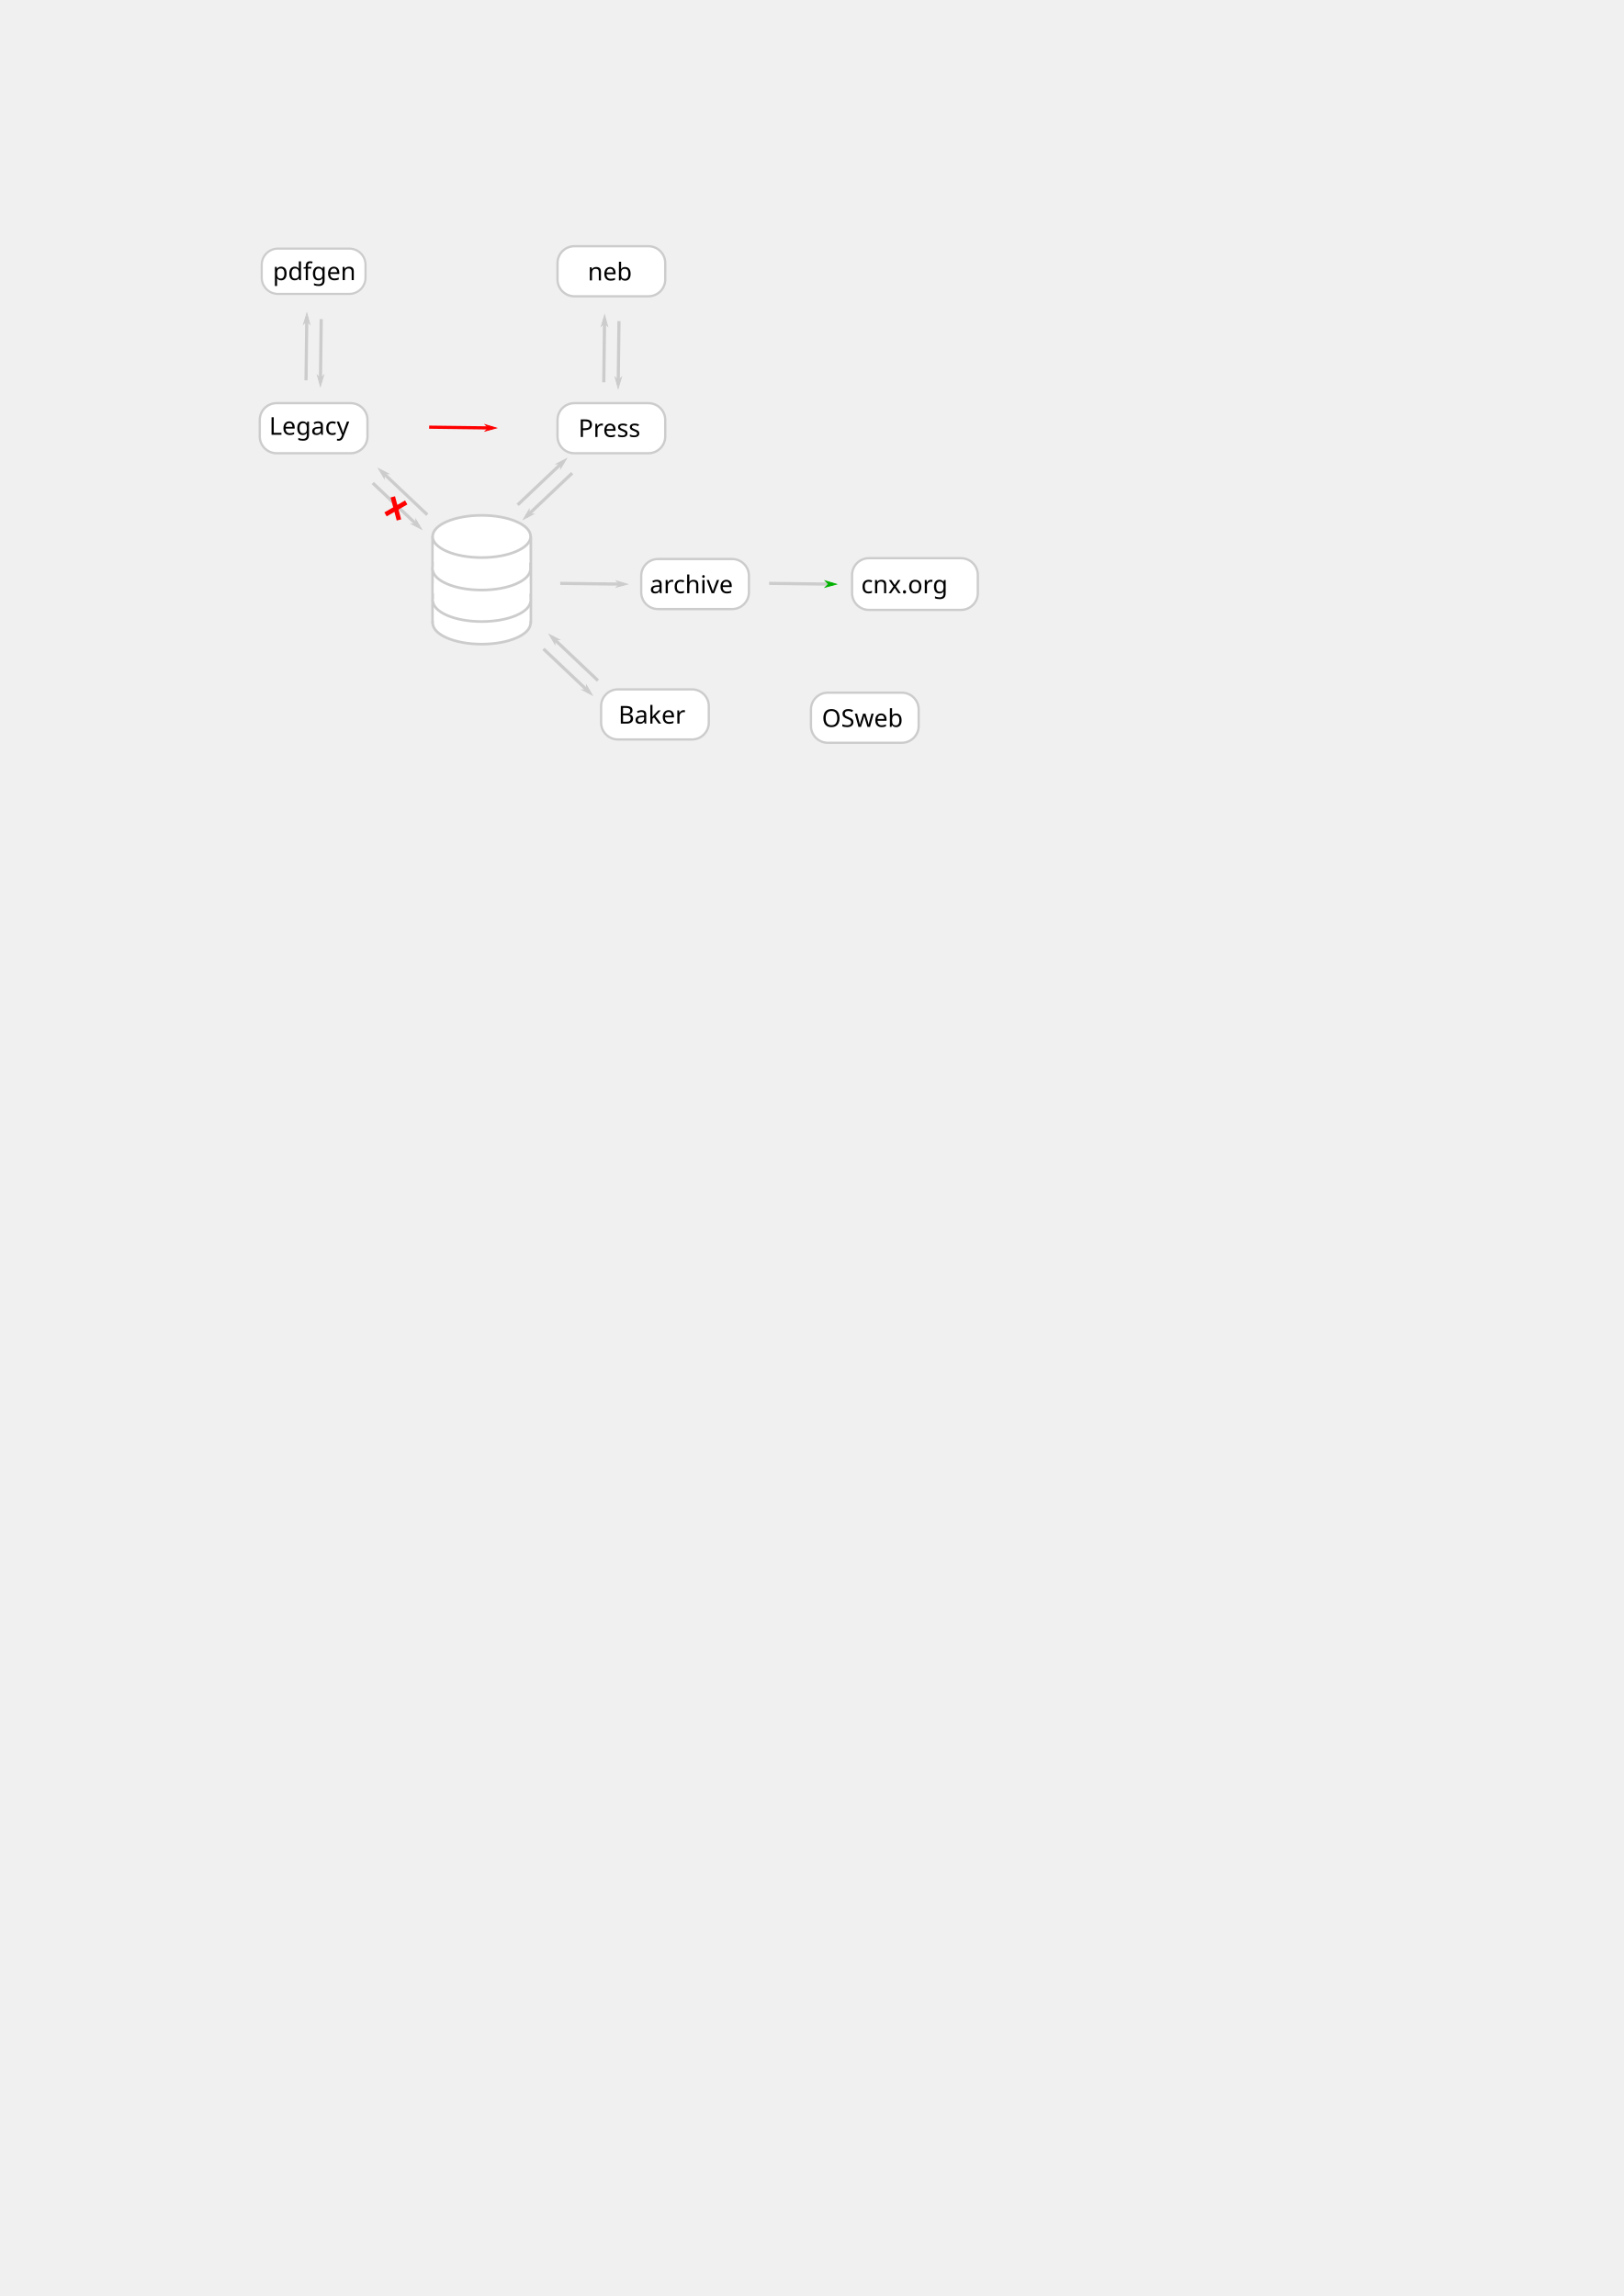
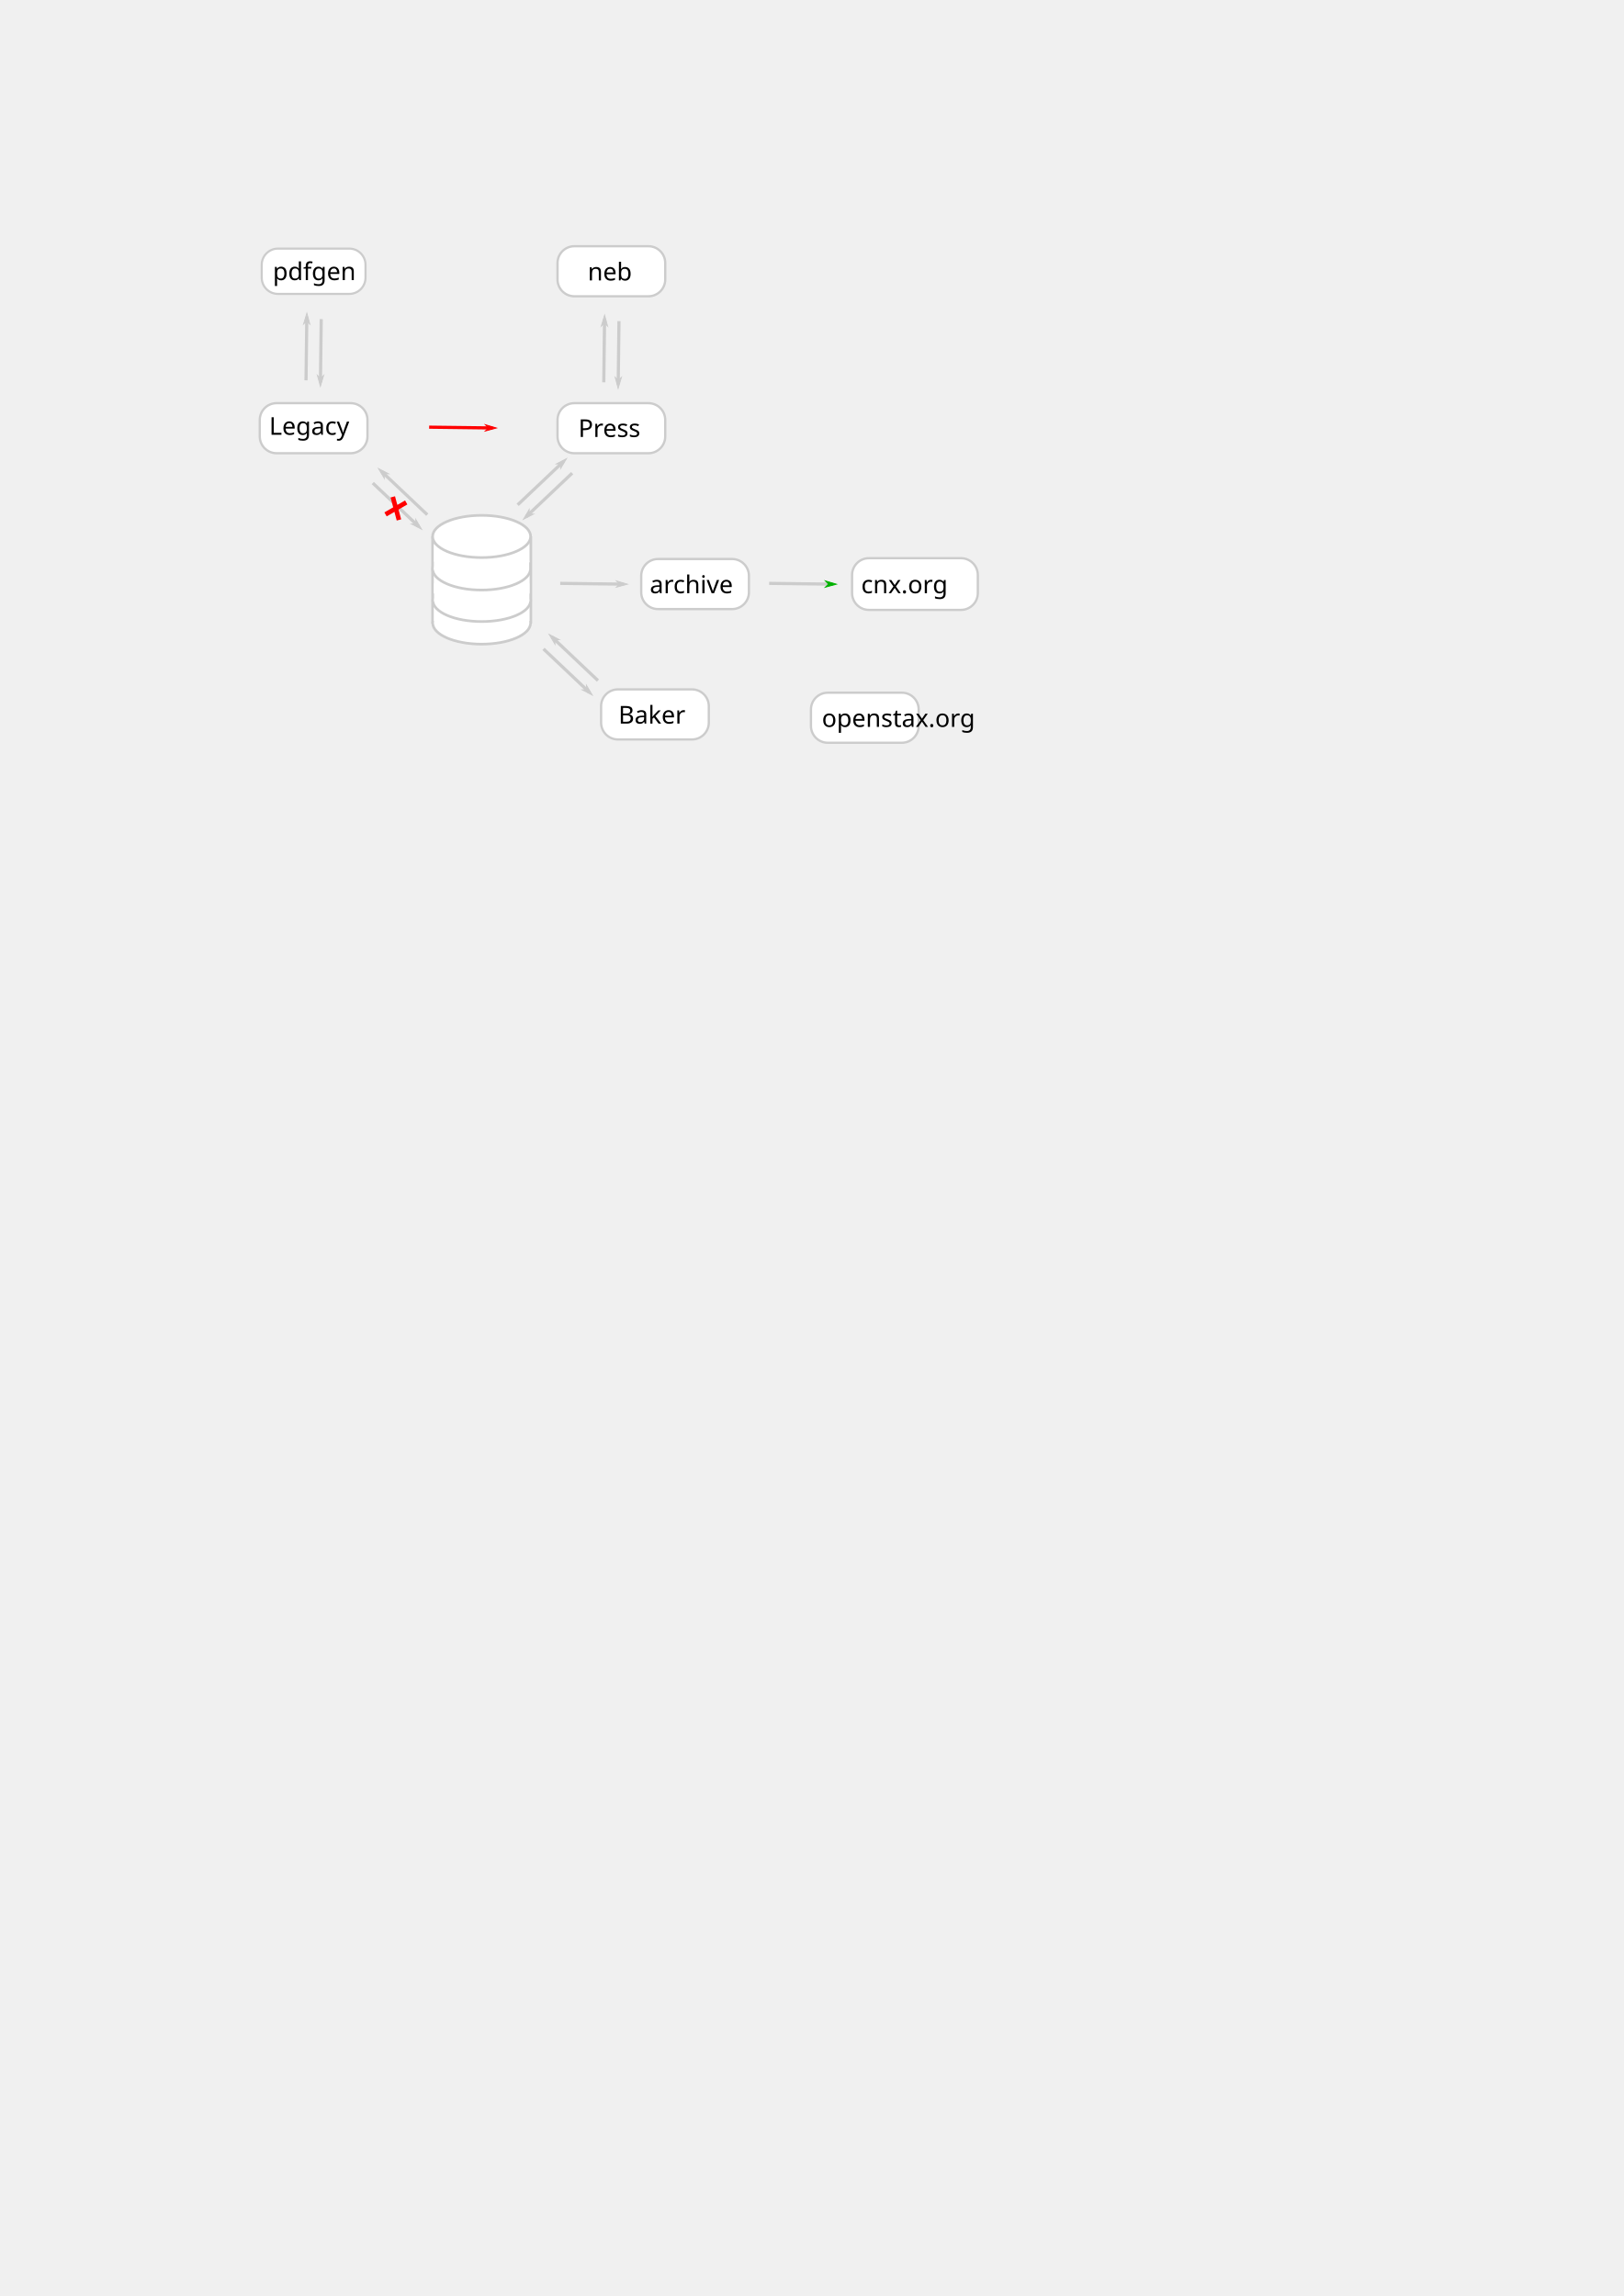
<svg xmlns="http://www.w3.org/2000/svg" width="210mm" height="297mm" viewBox="0 0 744.094 1052.362" id="svg5309" version="1.1">
  <defs id="defs5311">
    <marker orient="auto" refY="0" refX="0" id="Arrow1Sstart-0-8-9" style="overflow:visible">
      <path id="path4426-3-7-1" d="M 0,0 5,-5 -12.5,0 5,5 0,0 Z" style="fill:#cccccc;fill-opacity:1;fill-rule:evenodd;stroke:#cccccc;stroke-width:1pt;stroke-opacity:1" transform="matrix(0.2,0,0,0.2,1.2,0)" />
    </marker>
    <marker orient="auto" refY="0" refX="0" id="Arrow1Sstart-34-9-2" style="overflow:visible">
      <path id="path4426-9-20-7" d="M 0,0 5,-5 -12.5,0 5,5 0,0 Z" style="fill:#cccccc;fill-opacity:1;fill-rule:evenodd;stroke:#cccccc;stroke-width:1pt;stroke-opacity:1" transform="matrix(0.2,0,0,0.2,1.2,0)" />
    </marker>
    <marker orient="auto" refY="0" refX="0" id="Arrow1Sstart-0-0-2-0" style="overflow:visible">
      <path id="path4426-3-0-3-9" d="M 0,0 5,-5 -12.5,0 5,5 0,0 Z" style="fill:#cccccc;fill-opacity:1;fill-rule:evenodd;stroke:#cccccc;stroke-width:1pt;stroke-opacity:1" transform="matrix(0.2,0,0,0.2,1.2,0)" />
    </marker>
    <marker orient="auto" refY="0" refX="0" id="Arrow1Sstart-34-5-75-3" style="overflow:visible">
      <path id="path4426-9-2-9-6" d="M 0,0 5,-5 -12.5,0 5,5 0,0 Z" style="fill:#cccccc;fill-opacity:1;fill-rule:evenodd;stroke:#cccccc;stroke-width:1pt;stroke-opacity:1" transform="matrix(0.2,0,0,0.2,1.2,0)" />
    </marker>
    <marker orient="auto" refY="0" refX="0" id="Arrow1Sstart-0-0-4-2-0" style="overflow:visible">
      <path id="path4426-3-0-2-2-6" d="M 0,0 5,-5 -12.5,0 5,5 0,0 Z" style="fill:#cccccc;fill-opacity:1;fill-rule:evenodd;stroke:#cccccc;stroke-width:1pt;stroke-opacity:1" transform="matrix(0.2,0,0,0.2,1.2,0)" />
    </marker>
    <marker orient="auto" refY="0" refX="0" id="Arrow1Sstart-34-5-3-89-26" style="overflow:visible">
      <path id="path4426-9-2-8-7-18" d="M 0,0 5,-5 -12.5,0 5,5 0,0 Z" style="fill:#cccccc;fill-opacity:1;fill-rule:evenodd;stroke:#cccccc;stroke-width:1pt;stroke-opacity:1" transform="matrix(0.2,0,0,0.2,1.2,0)" />
    </marker>
    <marker orient="auto" refY="0" refX="0" id="Arrow1Sstart-2-36-7" style="overflow:visible">
      <path id="path4426-23-1-92" d="M 0,0 5,-5 -12.5,0 5,5 0,0 Z" style="fill:#cccccc;fill-opacity:1;fill-rule:evenodd;stroke:#cccccc;stroke-width:1pt;stroke-opacity:1" transform="matrix(0.2,0,0,0.2,1.2,0)" />
    </marker>
    <marker orient="auto" refY="0" refX="0" id="Arrow1Sstart-0-08-2-02" style="overflow:visible">
      <path id="path4426-3-9-93-3" d="M 0,0 5,-5 -12.5,0 5,5 0,0 Z" style="fill:#cccccc;fill-opacity:1;fill-rule:evenodd;stroke:#cccccc;stroke-width:1pt;stroke-opacity:1" transform="matrix(0.2,0,0,0.2,1.2,0)" />
    </marker>
    <marker orient="auto" refY="0" refX="0" id="Arrow1Sstart-34-5-3-3-19-7" style="overflow:visible">
      <path id="path4426-9-2-8-4-4-59" d="M 0,0 5,-5 -12.5,0 5,5 0,0 Z" style="fill:#cccccc;fill-opacity:1;fill-rule:evenodd;stroke:#cccccc;stroke-width:1pt;stroke-opacity:1" transform="matrix(0.2,0,0,0.2,1.2,0)" />
    </marker>
    <marker orient="auto" refY="0" refX="0" id="Arrow1Sstart-34-5-2-7-2" style="overflow:visible">
      <path id="path4426-9-2-4-8-2" d="M 0,0 5,-5 -12.5,0 5,5 0,0 Z" style="fill:#cccccc;fill-opacity:1;fill-rule:evenodd;stroke:#cccccc;stroke-width:1pt;stroke-opacity:1" transform="matrix(0.2,0,0,0.2,1.2,0)" />
    </marker>
    <marker orient="auto" refY="0" refX="0" id="Arrow1Sstart-0-0-4-5-4-8" style="overflow:visible">
      <path id="path4426-3-0-2-1-5-9" d="M 0,0 5,-5 -12.5,0 5,5 0,0 Z" style="fill:#cccccc;fill-opacity:1;fill-rule:evenodd;stroke:#cccccc;stroke-width:1pt;stroke-opacity:1" transform="matrix(0.2,0,0,0.2,1.2,0)" />
    </marker>
    <marker orient="auto" refY="0" refX="0" id="Arrow1Sstart-0-8" style="overflow:visible">
      <path id="path4426-3-7" d="M 0,0 5,-5 -12.5,0 5,5 0,0 Z" style="fill:#cccccc;fill-opacity:1;fill-rule:evenodd;stroke:#cccccc;stroke-width:1pt;stroke-opacity:1" transform="matrix(0.2,0,0,0.2,1.2,0)" />
    </marker>
    <marker orient="auto" refY="0" refX="0" id="Arrow1Sstart-34-9" style="overflow:visible">
      <path id="path4426-9-20" d="M 0,0 5,-5 -12.5,0 5,5 0,0 Z" style="fill:#cccccc;fill-opacity:1;fill-rule:evenodd;stroke:#cccccc;stroke-width:1pt;stroke-opacity:1" transform="matrix(0.2,0,0,0.2,1.2,0)" />
    </marker>
    <marker orient="auto" refY="0" refX="0" id="Arrow1Sstart-0-0-2" style="overflow:visible">
      <path id="path4426-3-0-3" d="M 0,0 5,-5 -12.5,0 5,5 0,0 Z" style="fill:#cccccc;fill-opacity:1;fill-rule:evenodd;stroke:#cccccc;stroke-width:1pt;stroke-opacity:1" transform="matrix(0.2,0,0,0.2,1.2,0)" />
    </marker>
    <marker orient="auto" refY="0" refX="0" id="Arrow1Sstart-34-5-75" style="overflow:visible">
      <path id="path4426-9-2-9" d="M 0,0 5,-5 -12.5,0 5,5 0,0 Z" style="fill:#cccccc;fill-opacity:1;fill-rule:evenodd;stroke:#cccccc;stroke-width:1pt;stroke-opacity:1" transform="matrix(0.2,0,0,0.2,1.2,0)" />
    </marker>
    <marker orient="auto" refY="0" refX="0" id="Arrow1Sstart-0-0-4-2" style="overflow:visible">
      <path id="path4426-3-0-2-2" d="M 0,0 5,-5 -12.5,0 5,5 0,0 Z" style="fill:#cccccc;fill-opacity:1;fill-rule:evenodd;stroke:#cccccc;stroke-width:1pt;stroke-opacity:1" transform="matrix(0.2,0,0,0.2,1.2,0)" />
    </marker>
    <marker orient="auto" refY="0" refX="0" id="Arrow1Sstart-34-5-3-89" style="overflow:visible">
      <path id="path4426-9-2-8-7" d="M 0,0 5,-5 -12.5,0 5,5 0,0 Z" style="fill:#cccccc;fill-opacity:1;fill-rule:evenodd;stroke:#cccccc;stroke-width:1pt;stroke-opacity:1" transform="matrix(0.2,0,0,0.2,1.2,0)" />
    </marker>
    <marker orient="auto" refY="0" refX="0" id="Arrow1Sstart-2-36" style="overflow:visible">
      <path id="path4426-23-1" d="M 0,0 5,-5 -12.5,0 5,5 0,0 Z" style="fill:#cccccc;fill-opacity:1;fill-rule:evenodd;stroke:#cccccc;stroke-width:1pt;stroke-opacity:1" transform="matrix(0.2,0,0,0.2,1.2,0)" />
    </marker>
    <marker orient="auto" refY="0" refX="0" id="Arrow1Sstart-0-08-2" style="overflow:visible">
      <path id="path4426-3-9-93" d="M 0,0 5,-5 -12.5,0 5,5 0,0 Z" style="fill:#cccccc;fill-opacity:1;fill-rule:evenodd;stroke:#cccccc;stroke-width:1pt;stroke-opacity:1" transform="matrix(0.2,0,0,0.2,1.2,0)" />
    </marker>
    <marker orient="auto" refY="0" refX="0" id="Arrow1Sstart-34-5-3-3-19" style="overflow:visible">
      <path id="path4426-9-2-8-4-4" d="M 0,0 5,-5 -12.5,0 5,5 0,0 Z" style="fill:#cccccc;fill-opacity:1;fill-rule:evenodd;stroke:#cccccc;stroke-width:1pt;stroke-opacity:1" transform="matrix(0.2,0,0,0.2,1.2,0)" />
    </marker>
    <marker orient="auto" refY="0" refX="0" id="Arrow1Sstart-34-5-2-7" style="overflow:visible">
      <path id="path4426-9-2-4-8" d="M 0,0 5,-5 -12.5,0 5,5 0,0 Z" style="fill:#cccccc;fill-opacity:1;fill-rule:evenodd;stroke:#cccccc;stroke-width:1pt;stroke-opacity:1" transform="matrix(0.2,0,0,0.2,1.2,0)" />
    </marker>
    <marker orient="auto" refY="0" refX="0" id="Arrow1Sstart-0-0-4-5-4" style="overflow:visible">
      <path id="path4426-3-0-2-1-5" d="M 0,0 5,-5 -12.5,0 5,5 0,0 Z" style="fill:#cccccc;fill-opacity:1;fill-rule:evenodd;stroke:#cccccc;stroke-width:1pt;stroke-opacity:1" transform="matrix(0.2,0,0,0.2,1.2,0)" />
    </marker>
    <marker orient="auto" refY="0" refX="0" id="Arrow1Sstart-34-5-3-89-7" style="overflow:visible">
      <path id="path4426-9-2-8-7-1" d="M 0,0 5,-5 -12.5,0 5,5 0,0 Z" style="fill:#00b100;fill-opacity:1;fill-rule:evenodd;stroke:#00b100;stroke-width:1pt;stroke-opacity:1" transform="matrix(0.2,0,0,0.2,1.2,0)" />
    </marker>
    <marker orient="auto" refY="0" refX="0" id="Arrow1Sstart-0-8-9-3" style="overflow:visible">
      <path id="path4426-3-7-1-6" d="M 0,0 5,-5 -12.5,0 5,5 0,0 Z" style="fill:#cccccc;fill-opacity:1;fill-rule:evenodd;stroke:#cccccc;stroke-width:1pt;stroke-opacity:1" transform="matrix(0.2,0,0,0.2,1.2,0)" />
    </marker>
    <marker orient="auto" refY="0" refX="0" id="Arrow1Sstart-34-9-2-7" style="overflow:visible">
      <path id="path4426-9-20-7-5" d="M 0,0 5,-5 -12.5,0 5,5 0,0 Z" style="fill:#cccccc;fill-opacity:1;fill-rule:evenodd;stroke:#cccccc;stroke-width:1pt;stroke-opacity:1" transform="matrix(0.2,0,0,0.2,1.2,0)" />
    </marker>
    <marker orient="auto" refY="0" refX="0" id="Arrow1Sstart-0-0-2-0-3" style="overflow:visible">
      <path id="path4426-3-0-3-9-5" d="M 0,0 5,-5 -12.5,0 5,5 0,0 Z" style="fill:#cccccc;fill-opacity:1;fill-rule:evenodd;stroke:#cccccc;stroke-width:1pt;stroke-opacity:1" transform="matrix(0.2,0,0,0.2,1.2,0)" />
    </marker>
    <marker orient="auto" refY="0" refX="0" id="Arrow1Sstart-34-5-75-3-6" style="overflow:visible">
      <path id="path4426-9-2-9-6-2" d="M 0,0 5,-5 -12.5,0 5,5 0,0 Z" style="fill:#cccccc;fill-opacity:1;fill-rule:evenodd;stroke:#cccccc;stroke-width:1pt;stroke-opacity:1" transform="matrix(0.2,0,0,0.2,1.2,0)" />
    </marker>
    <marker orient="auto" refY="0" refX="0" id="Arrow1Sstart-0-0-4-2-0-9" style="overflow:visible">
      <path id="path4426-3-0-2-2-6-1" d="M 0,0 5,-5 -12.5,0 5,5 0,0 Z" style="fill:#cccccc;fill-opacity:1;fill-rule:evenodd;stroke:#cccccc;stroke-width:1pt;stroke-opacity:1" transform="matrix(0.2,0,0,0.2,1.2,0)" />
    </marker>
    <marker orient="auto" refY="0" refX="0" id="Arrow1Sstart-34-5-3-89-26-2" style="overflow:visible">
      <path id="path4426-9-2-8-7-18-7" d="M 0,0 5,-5 -12.5,0 5,5 0,0 Z" style="fill:#cccccc;fill-opacity:1;fill-rule:evenodd;stroke:#cccccc;stroke-width:1pt;stroke-opacity:1" transform="matrix(0.2,0,0,0.2,1.2,0)" />
    </marker>
    <marker orient="auto" refY="0" refX="0" id="Arrow1Sstart-2-36-7-0" style="overflow:visible">
      <path id="path4426-23-1-92-9" d="M 0,0 5,-5 -12.5,0 5,5 0,0 Z" style="fill:#cccccc;fill-opacity:1;fill-rule:evenodd;stroke:#cccccc;stroke-width:1pt;stroke-opacity:1" transform="matrix(0.2,0,0,0.2,1.2,0)" />
    </marker>
    <marker orient="auto" refY="0" refX="0" id="Arrow1Sstart-0-08-2-02-3" style="overflow:visible">
      <path id="path4426-3-9-93-3-6" d="M 0,0 5,-5 -12.5,0 5,5 0,0 Z" style="fill:#cccccc;fill-opacity:1;fill-rule:evenodd;stroke:#cccccc;stroke-width:1pt;stroke-opacity:1" transform="matrix(0.2,0,0,0.2,1.2,0)" />
    </marker>
    <marker orient="auto" refY="0" refX="0" id="Arrow1Sstart-34-5-3-3-19-7-0" style="overflow:visible">
      <path id="path4426-9-2-8-4-4-59-6" d="M 0,0 5,-5 -12.5,0 5,5 0,0 Z" style="fill:#cccccc;fill-opacity:1;fill-rule:evenodd;stroke:#cccccc;stroke-width:1pt;stroke-opacity:1" transform="matrix(0.2,0,0,0.2,1.2,0)" />
    </marker>
    <marker orient="auto" refY="0" refX="0" id="Arrow1Sstart-34-5-2-7-2-2" style="overflow:visible">
      <path id="path4426-9-2-4-8-2-6" d="M 0,0 5,-5 -12.5,0 5,5 0,0 Z" style="fill:#cccccc;fill-opacity:1;fill-rule:evenodd;stroke:#cccccc;stroke-width:1pt;stroke-opacity:1" transform="matrix(0.2,0,0,0.2,1.2,0)" />
    </marker>
    <marker orient="auto" refY="0" refX="0" id="Arrow1Sstart-0-0-4-5-4-8-1" style="overflow:visible">
      <path id="path4426-3-0-2-1-5-9-8" d="M 0,0 5,-5 -12.5,0 5,5 0,0 Z" style="fill:#cccccc;fill-opacity:1;fill-rule:evenodd;stroke:#cccccc;stroke-width:1pt;stroke-opacity:1" transform="matrix(0.2,0,0,0.2,1.2,0)" />
    </marker>
    <marker orient="auto" refY="0" refX="0" id="Arrow1Sstart-0-8-7" style="overflow:visible">
      <path id="path4426-3-7-3" d="M 0,0 5,-5 -12.5,0 5,5 0,0 Z" style="fill:#cccccc;fill-opacity:1;fill-rule:evenodd;stroke:#cccccc;stroke-width:1pt;stroke-opacity:1" transform="matrix(0.2,0,0,0.2,1.2,0)" />
    </marker>
    <marker orient="auto" refY="0" refX="0" id="Arrow1Sstart-34-9-6" style="overflow:visible">
      <path id="path4426-9-20-5" d="M 0,0 5,-5 -12.5,0 5,5 0,0 Z" style="fill:#cccccc;fill-opacity:1;fill-rule:evenodd;stroke:#cccccc;stroke-width:1pt;stroke-opacity:1" transform="matrix(0.2,0,0,0.2,1.2,0)" />
    </marker>
    <marker orient="auto" refY="0" refX="0" id="Arrow1Sstart-0-0-2-6" style="overflow:visible">
      <path id="path4426-3-0-3-3" d="M 0,0 5,-5 -12.5,0 5,5 0,0 Z" style="fill:#cccccc;fill-opacity:1;fill-rule:evenodd;stroke:#cccccc;stroke-width:1pt;stroke-opacity:1" transform="matrix(0.2,0,0,0.2,1.2,0)" />
    </marker>
    <marker orient="auto" refY="0" refX="0" id="Arrow1Sstart-34-5-75-9" style="overflow:visible">
      <path id="path4426-9-2-9-4" d="M 0,0 5,-5 -12.5,0 5,5 0,0 Z" style="fill:#cccccc;fill-opacity:1;fill-rule:evenodd;stroke:#cccccc;stroke-width:1pt;stroke-opacity:1" transform="matrix(0.2,0,0,0.2,1.2,0)" />
    </marker>
    <marker orient="auto" refY="0" refX="0" id="Arrow1Sstart-0-0-4-2-8" style="overflow:visible">
      <path id="path4426-3-0-2-2-1" d="M 0,0 5,-5 -12.5,0 5,5 0,0 Z" style="fill:#cccccc;fill-opacity:1;fill-rule:evenodd;stroke:#cccccc;stroke-width:1pt;stroke-opacity:1" transform="matrix(0.2,0,0,0.2,1.2,0)" />
    </marker>
    <marker orient="auto" refY="0" refX="0" id="Arrow1Sstart-34-5-3-89-2" style="overflow:visible">
      <path id="path4426-9-2-8-7-9" d="M 0,0 5,-5 -12.5,0 5,5 0,0 Z" style="fill:#cccccc;fill-opacity:1;fill-rule:evenodd;stroke:#cccccc;stroke-width:1pt;stroke-opacity:1" transform="matrix(0.2,0,0,0.2,1.2,0)" />
    </marker>
    <marker orient="auto" refY="0" refX="0" id="Arrow1Sstart-2-36-3" style="overflow:visible">
      <path id="path4426-23-1-9" d="M 0,0 5,-5 -12.5,0 5,5 0,0 Z" style="fill:#cccccc;fill-opacity:1;fill-rule:evenodd;stroke:#cccccc;stroke-width:1pt;stroke-opacity:1" transform="matrix(0.2,0,0,0.2,1.2,0)" />
    </marker>
    <marker orient="auto" refY="0" refX="0" id="Arrow1Sstart-34-5-3-3-19-8" style="overflow:visible">
      <path id="path4426-9-2-8-4-4-5" d="M 0,0 5,-5 -12.5,0 5,5 0,0 Z" style="fill:#cccccc;fill-opacity:1;fill-rule:evenodd;stroke:#cccccc;stroke-width:1pt;stroke-opacity:1" transform="matrix(0.2,0,0,0.2,1.2,0)" />
    </marker>
    <marker orient="auto" refY="0" refX="0" id="Arrow1Sstart-34-5-2-7-0" style="overflow:visible">
      <path id="path4426-9-2-4-8-9" d="M 0,0 5,-5 -12.5,0 5,5 0,0 Z" style="fill:#cccccc;fill-opacity:1;fill-rule:evenodd;stroke:#cccccc;stroke-width:1pt;stroke-opacity:1" transform="matrix(0.2,0,0,0.2,1.2,0)" />
    </marker>
    <marker orient="auto" refY="0" refX="0" id="Arrow1Sstart-0-0-4-5-4-6" style="overflow:visible">
      <path id="path4426-3-0-2-1-5-3" d="M 0,0 5,-5 -12.5,0 5,5 0,0 Z" style="fill:#cccccc;fill-opacity:1;fill-rule:evenodd;stroke:#cccccc;stroke-width:1pt;stroke-opacity:1" transform="matrix(0.2,0,0,0.2,1.2,0)" />
    </marker>
    <marker orient="auto" refY="0" refX="0" id="Arrow1Sstart-34-5-3-89-7-8" style="overflow:visible">
      <path id="path4426-9-2-8-7-1-5" d="M 0,0 5,-5 -12.5,0 5,5 0,0 Z" style="fill:#00b100;fill-opacity:1;fill-rule:evenodd;stroke:#00b100;stroke-width:1pt;stroke-opacity:1" transform="matrix(0.2,0,0,0.2,1.2,0)" />
    </marker>
    <marker orient="auto" refY="0" refX="0" id="Arrow1Sstart-34-5-3-89-7-8-5" style="overflow:visible">
      <path id="path4426-9-2-8-7-1-5-1" d="M 0,0 5,-5 -12.5,0 5,5 0,0 Z" style="fill:#ff9800;fill-opacity:1;fill-rule:evenodd;stroke:#ff9800;stroke-width:1pt;stroke-opacity:1" transform="matrix(0.2,0,0,0.2,1.2,0)" />
    </marker>
    <marker orient="auto" refY="0" refX="0" id="Arrow1Sstart-34-5-3-89-7-8-5-0" style="overflow:visible">
      <path id="path4426-9-2-8-7-1-5-1-8" d="M 0,0 5,-5 -12.5,0 5,5 0,0 Z" style="fill:#ff9800;fill-opacity:1;fill-rule:evenodd;stroke:#ff9800;stroke-width:1pt;stroke-opacity:1" transform="matrix(0.2,0,0,0.2,1.2,0)" />
    </marker>
    <marker style="overflow:visible" id="marker14017-1-5" refX="0" refY="0" orient="auto">
      <path transform="scale(-0.6,-0.6)" d="M 8.719,4.034 -2.207,0.016 8.719,-4.002 c -1.745,2.372 -1.735,5.617 -6e-7,8.035 z" style="fill:#00b100;fill-opacity:1;fill-rule:evenodd;stroke:#00b100;stroke-width:0.625;stroke-linejoin:round;stroke-opacity:1" id="path14019-5-2" />
    </marker>
    <marker orient="auto" refY="0" refX="0" id="Arrow1Sstart-34-5-3-89-7-8-5-0-5" style="overflow:visible">
      <path id="path4426-9-2-8-7-1-5-1-8-11" d="M 0,0 5,-5 -12.5,0 5,5 0,0 Z" style="fill:#ff9800;fill-opacity:1;fill-rule:evenodd;stroke:#ff9800;stroke-width:1pt;stroke-opacity:1" transform="matrix(0.2,0,0,0.2,1.2,0)" />
    </marker>
    <marker orient="auto" refY="0" refX="0" id="marker5525" style="overflow:visible">
      <path id="path5527" d="M 0,0 5,-5 -12.5,0 5,5 0,0 Z" style="fill:#cccccc;fill-opacity:1;fill-rule:evenodd;stroke:#cccccc;stroke-width:1pt;stroke-opacity:1" transform="matrix(0.2,0,0,0.2,1.2,0)" />
    </marker>
    <marker style="overflow:visible" id="marker8457" refX="0" refY="0" orient="auto">
      <path transform="matrix(0.2,0,0,0.2,1.2,0)" style="fill:#cccccc;fill-opacity:1;fill-rule:evenodd;stroke:#cccccc;stroke-width:1pt;stroke-opacity:1" d="M 0,0 5,-5 -12.5,0 5,5 0,0 Z" id="path8459" />
    </marker>
    <marker style="overflow:visible" id="marker8951" refX="0" refY="0" orient="auto">
      <path transform="matrix(0.2,0,0,0.2,1.2,0)" style="fill:#cccccc;fill-opacity:1;fill-rule:evenodd;stroke:#cccccc;stroke-width:1pt;stroke-opacity:1" d="M 0,0 5,-5 -12.5,0 5,5 0,0 Z" id="path8953" />
    </marker>
    <marker orient="auto" refY="0" refX="0" id="marker8701" style="overflow:visible">
      <path id="path8703" d="M 0,0 5,-5 -12.5,0 5,5 0,0 Z" style="fill:#cccccc;fill-opacity:1;fill-rule:evenodd;stroke:#cccccc;stroke-width:1pt;stroke-opacity:1" transform="matrix(0.2,0,0,0.2,1.2,0)" />
    </marker>
    <marker orient="auto" refY="0" refX="0" id="Arrow1Sstart-34-5-7-3" style="overflow:visible">
      <path id="path4426-9-2-0-6" d="M 0,0 5,-5 -12.5,0 5,5 0,0 Z" style="fill:#cccccc;fill-opacity:1;fill-rule:evenodd;stroke:#cccccc;stroke-width:1pt;stroke-opacity:1" transform="matrix(0.2,0,0,0.2,1.2,0)" />
    </marker>
    <marker orient="auto" refY="0" refX="0" id="Arrow1Sstart-0-0-4-4-0" style="overflow:visible">
      <path id="path4426-3-0-2-8-6" d="M 0,0 5,-5 -12.5,0 5,5 0,0 Z" style="fill:#cccccc;fill-opacity:1;fill-rule:evenodd;stroke:#cccccc;stroke-width:1pt;stroke-opacity:1" transform="matrix(0.2,0,0,0.2,1.2,0)" />
    </marker>
    <marker style="overflow:visible" id="marker9475" refX="0" refY="0" orient="auto">
      <path transform="matrix(0.2,0,0,0.2,1.2,0)" style="fill:#cccccc;fill-opacity:1;fill-rule:evenodd;stroke:#cccccc;stroke-width:1pt;stroke-opacity:1" d="M 0,0 5,-5 -12.5,0 5,5 0,0 Z" id="path9477" />
    </marker>
    <marker orient="auto" refY="0" refX="0" id="Arrow1Sstart-2-3-2" style="overflow:visible">
      <path id="path4426-23-3-7" d="M 0,0 5,-5 -12.5,0 5,5 0,0 Z" style="fill:#cccccc;fill-opacity:1;fill-rule:evenodd;stroke:#cccccc;stroke-width:1pt;stroke-opacity:1" transform="matrix(0.2,0,0,0.2,1.2,0)" />
    </marker>
    <marker orient="auto" refY="0" refX="0" id="Arrow1Sstart-0-08-7-0" style="overflow:visible">
      <path id="path4426-3-9-9-9" d="M 0,0 5,-5 -12.5,0 5,5 0,0 Z" style="fill:#cccccc;fill-opacity:1;fill-rule:evenodd;stroke:#cccccc;stroke-width:1pt;stroke-opacity:1" transform="matrix(0.2,0,0,0.2,1.2,0)" />
    </marker>
    <marker orient="auto" refY="0" refX="0" id="marker9743" style="overflow:visible">
      <path id="path9745" d="M 0,0 5,-5 -12.5,0 5,5 0,0 Z" style="fill:#00b100;fill-opacity:1;fill-rule:evenodd;stroke:#00b100;stroke-width:1pt;stroke-opacity:1" transform="matrix(0.2,0,0,0.2,1.2,0)" />
    </marker>
    <marker orient="auto" refY="0" refX="0" id="Arrow1Sstart-34-5-2-1-3" style="overflow:visible">
      <path id="path4426-9-2-4-6-5" d="M 0,0 5,-5 -12.5,0 5,5 0,0 Z" style="fill:#cccccc;fill-opacity:1;fill-rule:evenodd;stroke:#cccccc;stroke-width:1pt;stroke-opacity:1" transform="matrix(0.2,0,0,0.2,1.2,0)" />
    </marker>
    <marker orient="auto" refY="0" refX="0" id="Arrow1Sstart-0-0-4-5-9-6" style="overflow:visible">
      <path id="path4426-3-0-2-1-8-2" d="M 0,0 5,-5 -12.5,0 5,5 0,0 Z" style="fill:#cccccc;fill-opacity:1;fill-rule:evenodd;stroke:#cccccc;stroke-width:1pt;stroke-opacity:1" transform="matrix(0.2,0,0,0.2,1.2,0)" />
    </marker>
    <marker orient="auto" refY="0" refX="0" id="marker9207" style="overflow:visible">
      <path id="path9209" d="M 0,0 5,-5 -12.5,0 5,5 0,0 Z" style="fill:#ff0000;fill-opacity:1;fill-rule:evenodd;stroke:#ff0000;stroke-width:1pt;stroke-opacity:1" transform="matrix(0.2,0,0,0.2,1.2,0)" />
    </marker>
  </defs>
  <g id="layer1">
    <g id="g8377" transform="translate(4.663347,-320.5807)">
      <g transform="matrix(0.5527885,0,0,0.5527885,125.6742,399.5208)" id="g4244-6">
        <ellipse ry="17.507" rx="40.553" cy="373.791" cx="163.508" id="path4136-9-0" style="color:#000000;clip-rule:nonzero;display:inline;overflow:visible;visibility:visible;opacity:1;isolation:auto;mix-blend-mode:normal;color-interpolation:sRGB;color-interpolation-filters:linearRGB;solid-color:#000000;solid-opacity:1;fill:#ffffff;fill-opacity:1;fill-rule:nonzero;stroke:#cccccc;stroke-width:2.187;stroke-linecap:butt;stroke-linejoin:miter;stroke-miterlimit:4;stroke-dasharray:none;stroke-dashoffset:0;stroke-opacity:1;color-rendering:auto;image-rendering:auto;shape-rendering:auto;text-rendering:auto;enable-background:accumulate" />
        <rect y="303.091" x="122.871" height="69.971" width="81.4" id="rect4153-6" style="color:#000000;clip-rule:nonzero;display:inline;overflow:visible;visibility:visible;opacity:1;isolation:auto;mix-blend-mode:normal;color-interpolation:sRGB;color-interpolation-filters:linearRGB;solid-color:#000000;solid-opacity:1;fill:#ffffff;fill-opacity:1;fill-rule:nonzero;stroke:#cccccc;stroke-width:2.229;stroke-linecap:butt;stroke-linejoin:miter;stroke-miterlimit:4;stroke-dasharray:none;stroke-dashoffset:0;stroke-opacity:1;color-rendering:auto;image-rendering:auto;shape-rendering:auto;text-rendering:auto;enable-background:accumulate" />
        <rect y="340.902" x="123.995" height="33.589" width="79.026" id="rect4153-3-4" style="color:#000000;clip-rule:nonzero;display:inline;overflow:visible;visibility:visible;opacity:1;isolation:auto;mix-blend-mode:normal;color-interpolation:sRGB;color-interpolation-filters:linearRGB;solid-color:#000000;solid-opacity:1;fill:#ffffff;fill-opacity:1;fill-rule:nonzero;stroke:none;stroke-width:2.229;stroke-linecap:butt;stroke-linejoin:miter;stroke-miterlimit:4;stroke-dasharray:none;stroke-dashoffset:0;stroke-opacity:1;color-rendering:auto;image-rendering:auto;shape-rendering:auto;text-rendering:auto;enable-background:accumulate" />
        <g id="g4208-9" transform="translate(-2.16395,11.48454)">
          <ellipse style="color:#000000;clip-rule:nonzero;display:inline;overflow:visible;visibility:visible;opacity:1;isolation:auto;mix-blend-mode:normal;color-interpolation:sRGB;color-interpolation-filters:linearRGB;solid-color:#000000;solid-opacity:1;fill:#ffffff;fill-opacity:1;fill-rule:nonzero;stroke:#cccccc;stroke-width:2.187;stroke-linecap:butt;stroke-linejoin:miter;stroke-miterlimit:4;stroke-dasharray:none;stroke-dashoffset:0;stroke-opacity:1;color-rendering:auto;image-rendering:auto;shape-rendering:auto;text-rendering:auto;enable-background:accumulate" id="path4136-9-2-9" cx="165.741" cy="343.569" rx="40.553" ry="17.507" />
          <rect style="color:#000000;clip-rule:nonzero;display:inline;overflow:visible;visibility:visible;opacity:1;isolation:auto;mix-blend-mode:normal;color-interpolation:sRGB;color-interpolation-filters:linearRGB;solid-color:#000000;solid-opacity:1;fill:#ffffff;fill-opacity:1;fill-rule:nonzero;stroke:none;stroke-width:2.229;stroke-linecap:butt;stroke-linejoin:miter;stroke-miterlimit:4;stroke-dasharray:none;stroke-dashoffset:0;stroke-opacity:1;color-rendering:auto;image-rendering:auto;shape-rendering:auto;text-rendering:auto;enable-background:accumulate" id="rect4153-3-6-0" width="79.026" height="33.589" x="126.227" y="310.68" />
        </g>
        <g id="g4220-8" transform="translate(90.3568,-9.47289)">
          <ellipse style="color:#000000;clip-rule:nonzero;display:inline;overflow:visible;visibility:visible;opacity:1;isolation:auto;mix-blend-mode:normal;color-interpolation:sRGB;color-interpolation-filters:linearRGB;solid-color:#000000;solid-opacity:1;fill:#ffffff;fill-opacity:1;fill-rule:nonzero;stroke:#cccccc;stroke-width:2.187;stroke-linecap:butt;stroke-linejoin:miter;stroke-miterlimit:4;stroke-dasharray:none;stroke-dashoffset:0;stroke-opacity:1;color-rendering:auto;image-rendering:auto;shape-rendering:auto;text-rendering:auto;enable-background:accumulate" id="path4136-9-8-9" cx="73.052" cy="338.395" rx="40.553" ry="17.507" />
          <rect style="color:#000000;clip-rule:nonzero;display:inline;overflow:visible;visibility:visible;opacity:1;isolation:auto;mix-blend-mode:normal;color-interpolation:sRGB;color-interpolation-filters:linearRGB;solid-color:#000000;solid-opacity:1;fill:#ffffff;fill-opacity:1;fill-rule:nonzero;stroke:none;stroke-width:2.229;stroke-linecap:butt;stroke-linejoin:miter;stroke-miterlimit:4;stroke-dasharray:none;stroke-dashoffset:0;stroke-opacity:1;color-rendering:auto;image-rendering:auto;shape-rendering:auto;text-rendering:auto;enable-background:accumulate" id="rect4153-3-7-3" width="79.026" height="20.837" x="33.539" y="318.258" />
        </g>
        <ellipse ry="17.506" rx="40.635" cy="302.005" cx="163.487" id="path4136-1" style="color:#000000;clip-rule:nonzero;display:inline;overflow:visible;visibility:visible;opacity:1;isolation:auto;mix-blend-mode:normal;color-interpolation:sRGB;color-interpolation-filters:linearRGB;solid-color:#000000;solid-opacity:1;fill:#ffffff;fill-opacity:1;fill-rule:nonzero;stroke:#cccccc;stroke-width:2.189;stroke-linecap:butt;stroke-linejoin:miter;stroke-miterlimit:4;stroke-dasharray:none;stroke-dashoffset:0;stroke-opacity:1;color-rendering:auto;image-rendering:auto;shape-rendering:auto;text-rendering:auto;enable-background:accumulate" />
      </g>
      <g transform="matrix(0.5527885,0,0,0.5527885,125.6742,394.5046)" id="g7557-4">
        <rect style="color:#000000;clip-rule:nonzero;display:inline;overflow:visible;visibility:visible;opacity:1;isolation:auto;mix-blend-mode:normal;color-interpolation:sRGB;color-interpolation-filters:linearRGB;solid-color:#000000;solid-opacity:1;fill:#ffffff;fill-opacity:1;fill-rule:nonzero;stroke:#cccccc;stroke-width:1.895;stroke-linecap:butt;stroke-linejoin:miter;stroke-miterlimit:4;stroke-dasharray:none;stroke-dashoffset:0;stroke-opacity:1;color-rendering:auto;image-rendering:auto;shape-rendering:auto;text-rendering:auto;enable-background:accumulate" id="rect4256-8" width="89.294" height="41.515" x="-20.433" y="200.553" rx="13.945" />
        <text xml:space="preserve" style="font-style:normal;font-weight:normal;font-size:20.403px;line-height:125%;font-family:sans-serif;text-align:start;letter-spacing:0px;word-spacing:0px;writing-mode:lr-tb;text-anchor:start;fill:#000000;fill-opacity:1;stroke:none;stroke-width:1px;stroke-linecap:butt;stroke-linejoin:miter;stroke-opacity:1" x="-12.647" y="226.781" id="text4258-96">
          <tspan id="tspan4260-77" x="-12.647" y="226.781">Legacy</tspan>
        </text>
      </g>
      <rect rx="7.709" y="638.074" x="366.974" height="22.949" width="49.361" id="rect4256-9-1" style="color:#000000;clip-rule:nonzero;display:inline;overflow:visible;visibility:visible;opacity:1;isolation:auto;mix-blend-mode:normal;color-interpolation:sRGB;color-interpolation-filters:linearRGB;solid-color:#000000;solid-opacity:1;fill:#ffffff;fill-opacity:1;fill-rule:nonzero;stroke:#cccccc;stroke-width:1.048;stroke-linecap:butt;stroke-linejoin:miter;stroke-miterlimit:4;stroke-dasharray:none;stroke-dashoffset:0;stroke-opacity:1;color-rendering:auto;image-rendering:auto;shape-rendering:auto;text-rendering:auto;enable-background:accumulate" />
      <rect rx="7.709" y="576.8" x="289.186" height="22.949" width="49.361" id="rect4256-6-2" style="color:#000000;clip-rule:nonzero;display:inline;overflow:visible;visibility:visible;opacity:1;isolation:auto;mix-blend-mode:normal;color-interpolation:sRGB;color-interpolation-filters:linearRGB;solid-color:#000000;solid-opacity:1;fill:#ffffff;fill-opacity:1;fill-rule:nonzero;stroke:#cccccc;stroke-width:1.048;stroke-linecap:butt;stroke-linejoin:miter;stroke-miterlimit:4;stroke-dasharray:none;stroke-dashoffset:0;stroke-opacity:1;color-rendering:auto;image-rendering:auto;shape-rendering:auto;text-rendering:auto;enable-background:accumulate" />
      <g id="g5756" transform="matrix(0.3803209,0,0,0.3803209,2.370292,184.0734)">
        <rect style="color:#000000;clip-rule:nonzero;display:inline;overflow:visible;visibility:visible;opacity:1;isolation:auto;mix-blend-mode:normal;color-interpolation:sRGB;color-interpolation-filters:linearRGB;solid-color:#000000;solid-opacity:1;fill:#ffffff;fill-opacity:1;fill-rule:nonzero;stroke:#cccccc;stroke-width:2.755;stroke-linecap:butt;stroke-linejoin:miter;stroke-miterlimit:4;stroke-dasharray:none;stroke-dashoffset:0;stroke-opacity:1;color-rendering:auto;image-rendering:auto;shape-rendering:auto;text-rendering:auto;enable-background:accumulate" id="rect4256-2-7" width="129.787" height="60.341" x="653.301" y="655.659" rx="20.268" />
        <text xml:space="preserve" style="font-style:normal;font-weight:normal;font-size:29.656px;line-height:125%;font-family:sans-serif;text-align:start;letter-spacing:0px;word-spacing:0px;writing-mode:lr-tb;text-anchor:start;fill:#000000;fill-opacity:1;stroke:none;stroke-width:1px;stroke-linecap:butt;stroke-linejoin:miter;stroke-opacity:1" x="689.712" y="696.885" id="text4258-3-2">
          <tspan id="tspan4260-7-1" x="689.712" y="696.885">neb</tspan>
        </text>
      </g>
      <g id="g5751" transform="matrix(0.3803209,0,0,0.3803209,2.370292,184.0734)">
        <rect style="color:#000000;clip-rule:nonzero;display:inline;overflow:visible;visibility:visible;opacity:1;isolation:auto;mix-blend-mode:normal;color-interpolation:sRGB;color-interpolation-filters:linearRGB;solid-color:#000000;solid-opacity:1;fill:#ffffff;fill-opacity:1;fill-rule:nonzero;stroke:#cccccc;stroke-width:2.755;stroke-linecap:butt;stroke-linejoin:miter;stroke-miterlimit:4;stroke-dasharray:none;stroke-dashoffset:0;stroke-opacity:1;color-rendering:auto;image-rendering:auto;shape-rendering:auto;text-rendering:auto;enable-background:accumulate" id="rect4256-3-3" width="129.787" height="60.341" x="653.301" y="844.799" rx="20.268" />
        <text xml:space="preserve" style="font-style:normal;font-weight:normal;font-size:29.656px;line-height:125%;font-family:sans-serif;text-align:start;letter-spacing:0px;word-spacing:0px;writing-mode:lr-tb;text-anchor:start;fill:#000000;fill-opacity:1;stroke:none;stroke-width:1px;stroke-linecap:butt;stroke-linejoin:miter;stroke-opacity:1" x="678.403" y="885.569" id="text4258-6-5">
          <tspan id="tspan4260-1-0" x="678.403" y="885.569">Press</tspan>
        </text>
      </g>
      <text id="text4258-5-9" y="592.479" x="293.11" style="font-style:normal;font-weight:normal;font-size:11.279px;line-height:125%;font-family:sans-serif;text-align:start;letter-spacing:0px;word-spacing:0px;writing-mode:lr-tb;text-anchor:start;fill:#000000;fill-opacity:1;stroke:none;stroke-width:1px;stroke-linecap:butt;stroke-linejoin:miter;stroke-opacity:1" xml:space="preserve">
        <tspan y="592.479" x="293.11" id="tspan4260-0-0">archive</tspan>
      </text>
      <g transform="matrix(0.5527885,0,0,0.5527885,122.7672,405.3347)" id="g7399-4">
        <rect style="color:#000000;clip-rule:nonzero;display:inline;overflow:visible;visibility:visible;opacity:1;isolation:auto;mix-blend-mode:normal;color-interpolation:sRGB;color-interpolation-filters:linearRGB;solid-color:#000000;solid-opacity:1;fill:#ffffff;fill-opacity:1;fill-rule:nonzero;stroke:#cccccc;stroke-width:1.895;stroke-linecap:butt;stroke-linejoin:miter;stroke-miterlimit:4;stroke-dasharray:none;stroke-dashoffset:0;stroke-opacity:1;color-rendering:auto;image-rendering:auto;shape-rendering:auto;text-rendering:auto;enable-background:accumulate" id="rect4256-4-0" width="89.294" height="41.515" x="267.793" y="418.284" rx="13.945" />
        <text xml:space="preserve" style="font-style:normal;font-weight:normal;font-size:20.403px;line-height:125%;font-family:sans-serif;text-align:start;letter-spacing:0px;word-spacing:0px;writing-mode:lr-tb;text-anchor:start;fill:#000000;fill-opacity:1;stroke:none;stroke-width:1px;stroke-linecap:butt;stroke-linejoin:miter;stroke-opacity:1" x="282.159" y="446.647" id="text4258-65-1">
          <tspan id="tspan4260-08-3" x="282.159" y="446.647">Baker</tspan>
        </text>
      </g>
      <g transform="matrix(0.5527885,0,0,0.5527885,169.2787,374.2883)" id="g6967-7">
        <rect style="color:#000000;clip-rule:nonzero;display:inline;overflow:visible;visibility:visible;opacity:1;isolation:auto;mix-blend-mode:normal;color-interpolation:sRGB;color-interpolation-filters:linearRGB;solid-color:#000000;solid-opacity:1;fill:#ffffff;fill-opacity:1;fill-rule:nonzero;stroke:#cccccc;stroke-width:1.895;stroke-linecap:butt;stroke-linejoin:miter;stroke-miterlimit:4;stroke-dasharray:none;stroke-dashoffset:0;stroke-opacity:1;color-rendering:auto;image-rendering:auto;shape-rendering:auto;text-rendering:auto;enable-background:accumulate" id="rect4256-0-4" width="104.233" height="42.873" x="391.723" y="365.667" rx="13.945" />
        <text xml:space="preserve" style="font-style:normal;font-weight:normal;font-size:20.403px;line-height:125%;font-family:sans-serif;text-align:start;letter-spacing:0px;word-spacing:0px;writing-mode:lr-tb;text-anchor:start;fill:#000000;fill-opacity:1;stroke:none;stroke-width:1px;stroke-linecap:butt;stroke-linejoin:miter;stroke-opacity:1" x="399.252" y="394.709" id="text4258-1-1">
          <tspan id="tspan4260-2-1" x="399.252" y="394.709">cnx.org</tspan>
        </text>
      </g>
      <text id="text4258-2-3" y="653.753" x="371.964" style="font-style:normal;font-weight:normal;font-size:11.279px;line-height:125%;font-family:sans-serif;text-align:start;letter-spacing:0px;word-spacing:0px;writing-mode:lr-tb;text-anchor:start;fill:#000000;fill-opacity:1;stroke:none;stroke-width:1px;stroke-linecap:butt;stroke-linejoin:miter;stroke-opacity:1" xml:space="preserve">
-         <tspan y="653.753" x="371.964" id="tspan4260-6-0">OSweb</tspan>
+         <tspan y="653.753" x="371.964" id="tspan4260-6-0">openstax.org</tspan>
      </text>
      <g transform="matrix(0.5527885,0,0,0.5527885,126.0531,387.8518)" id="g7552-3">
        <rect style="color:#000000;clip-rule:nonzero;display:inline;overflow:visible;visibility:visible;opacity:1;isolation:auto;mix-blend-mode:normal;color-interpolation:sRGB;color-interpolation-filters:linearRGB;solid-color:#000000;solid-opacity:1;fill:#ffffff;fill-opacity:1;fill-rule:nonzero;stroke:#cccccc;stroke-width:1.769;stroke-linecap:butt;stroke-linejoin:miter;stroke-miterlimit:4;stroke-dasharray:none;stroke-dashoffset:0;stroke-opacity:1;color-rendering:auto;image-rendering:auto;shape-rendering:auto;text-rendering:auto;enable-background:accumulate" id="rect4256-42-2" width="86.025" height="37.566" x="-19.484" y="84.433" rx="13.434" />
        <text xml:space="preserve" style="font-style:normal;font-weight:normal;font-size:20.403px;line-height:125%;font-family:sans-serif;text-align:start;letter-spacing:0px;word-spacing:0px;writing-mode:lr-tb;text-anchor:start;fill:#000000;fill-opacity:1;stroke:none;stroke-width:1px;stroke-linecap:butt;stroke-linejoin:miter;stroke-opacity:1" x="-10.292" y="110.553" id="text4258-9-1">
          <tspan id="tspan4260-10-7" x="-10.292" y="110.553">pdfgen</tspan>
        </text>
      </g>
      <g id="g10041">
        <path style="fill:none;fill-rule:evenodd;stroke:#cccccc;stroke-width:1.453;stroke-linecap:butt;stroke-linejoin:miter;stroke-miterlimit:4;stroke-dasharray:none;stroke-opacity:1;marker-start:url(#marker5525)" d="M 187.186,561.868 166.166,541.974" id="path4408-0-5" />
        <path style="fill:none;fill-rule:evenodd;stroke:#cccccc;stroke-width:1.453;stroke-linecap:butt;stroke-linejoin:miter;stroke-miterlimit:4;stroke-dasharray:none;stroke-opacity:1;marker-start:url(#marker8457)" d="m 170.124,536.608 21.02,19.894" id="path4408-0-7-6" />
      </g>
      <g id="g10051">
        <path style="fill:none;fill-rule:evenodd;stroke:#cccccc;stroke-width:1.453px;stroke-linecap:butt;stroke-linejoin:miter;stroke-opacity:1;marker-start:url(#marker8951)" d="m 236.531,557.334 21.02,-19.894" id="path4408-0-2-5" />
        <path style="fill:none;fill-rule:evenodd;stroke:#cccccc;stroke-width:1.453px;stroke-linecap:butt;stroke-linejoin:miter;stroke-opacity:1;marker-start:url(#marker8701)" d="M 253.593,532.074 232.573,551.968" id="path4408-0-7-7-42" />
      </g>
      <g transform="matrix(0.5527885,0,0,0.5527885,124.7972,400.9546)" id="g6953-2">
        <path style="fill:none;fill-rule:evenodd;stroke:#cccccc;stroke-width:2.629px;stroke-linecap:butt;stroke-linejoin:miter;stroke-opacity:1;marker-start:url(#Arrow1Sstart-34-5-7-3)" d="m 278.303,173.207 0.646,-52.352" id="path4408-0-2-4-1" />
        <path style="fill:none;fill-rule:evenodd;stroke:#cccccc;stroke-width:2.629px;stroke-linecap:butt;stroke-linejoin:miter;stroke-opacity:1;marker-start:url(#Arrow1Sstart-0-0-4-4-0)" d="m 266.996,119.236 -0.646,52.352" id="path4408-0-7-7-4-72" />
      </g>
      <g id="g10061">
        <path style="fill:none;fill-rule:evenodd;stroke:#cccccc;stroke-width:1.453px;stroke-linecap:butt;stroke-linejoin:miter;stroke-opacity:1;marker-start:url(#marker9475)" d="m 281.004,588.321 -28.939,-0.357" id="path4408-0-2-4-6-4" />
      </g>
      <g transform="matrix(0.5527885,0,0,0.5527885,122.7672,396.6139)" id="g6963-1">
        <path id="path4408-0-1-6" d="M 258.046,436.472 220.021,400.483" style="fill:none;fill-rule:evenodd;stroke:#cccccc;stroke-width:2.629px;stroke-linecap:butt;stroke-linejoin:miter;stroke-opacity:1;marker-start:url(#Arrow1Sstart-2-3-2)" />
        <path id="path4408-0-7-8-5" d="m 227.181,390.776 38.026,35.988" style="fill:none;fill-rule:evenodd;stroke:#cccccc;stroke-width:2.629px;stroke-linecap:butt;stroke-linejoin:miter;stroke-opacity:1;marker-start:url(#Arrow1Sstart-0-08-7-0)" />
      </g>
      <g id="g10070">
        <path style="fill:none;fill-rule:evenodd;stroke:#cccccc;stroke-width:1.453px;stroke-linecap:butt;stroke-linejoin:miter;stroke-opacity:1;marker-start:url(#marker9743)" d="m 376.746,588.321 -28.94,-0.357" id="path4408-0-2-4-6-2-7" />
      </g>
      <g id="g6953-7-8" transform="matrix(0.5527885,0,0,0.5527885,-11.6579,400.0457)">
        <path style="fill:none;fill-rule:evenodd;stroke:#cccccc;stroke-width:2.629px;stroke-linecap:butt;stroke-linejoin:miter;stroke-opacity:1;marker-start:url(#Arrow1Sstart-34-5-2-1-3)" d="m 278.303,173.207 0.646,-52.352" id="path4408-0-2-4-5-5" />
        <path style="fill:none;fill-rule:evenodd;stroke:#cccccc;stroke-width:2.629px;stroke-linecap:butt;stroke-linejoin:miter;stroke-opacity:1;marker-start:url(#Arrow1Sstart-0-0-4-5-9-6)" d="m 266.996,119.236 -0.646,52.352" id="path4408-0-7-7-4-7-9" />
      </g>
      <path id="path4408-0-2-4-6-4-7" d="m 220.941,516.729 -28.939,-0.357" style="fill:none;fill-rule:evenodd;stroke:#ff0000;stroke-width:1.453px;stroke-linecap:butt;stroke-linejoin:miter;stroke-opacity:1;marker-start:url(#marker9207)" />
      <g transform="matrix(0.7389711,0.3062851,-0.3062851,0.7389711,179.0998,-287.526)" id="g6681">
        <path style="fill:none;fill-rule:evenodd;stroke:#ff0000;stroke-width:2.629px;stroke-linecap:butt;stroke-linejoin:miter;stroke-opacity:1" d="m 404.06,967.07 -8.318,10.864" id="path6664" />
        <path style="fill:none;fill-rule:evenodd;stroke:#ff0000;stroke-width:2.629px;stroke-linecap:butt;stroke-linejoin:miter;stroke-opacity:1" d="M 404.06,977.934 395.742,967.07" id="path6664-5" />
      </g>
    </g>
  </g>
</svg>
